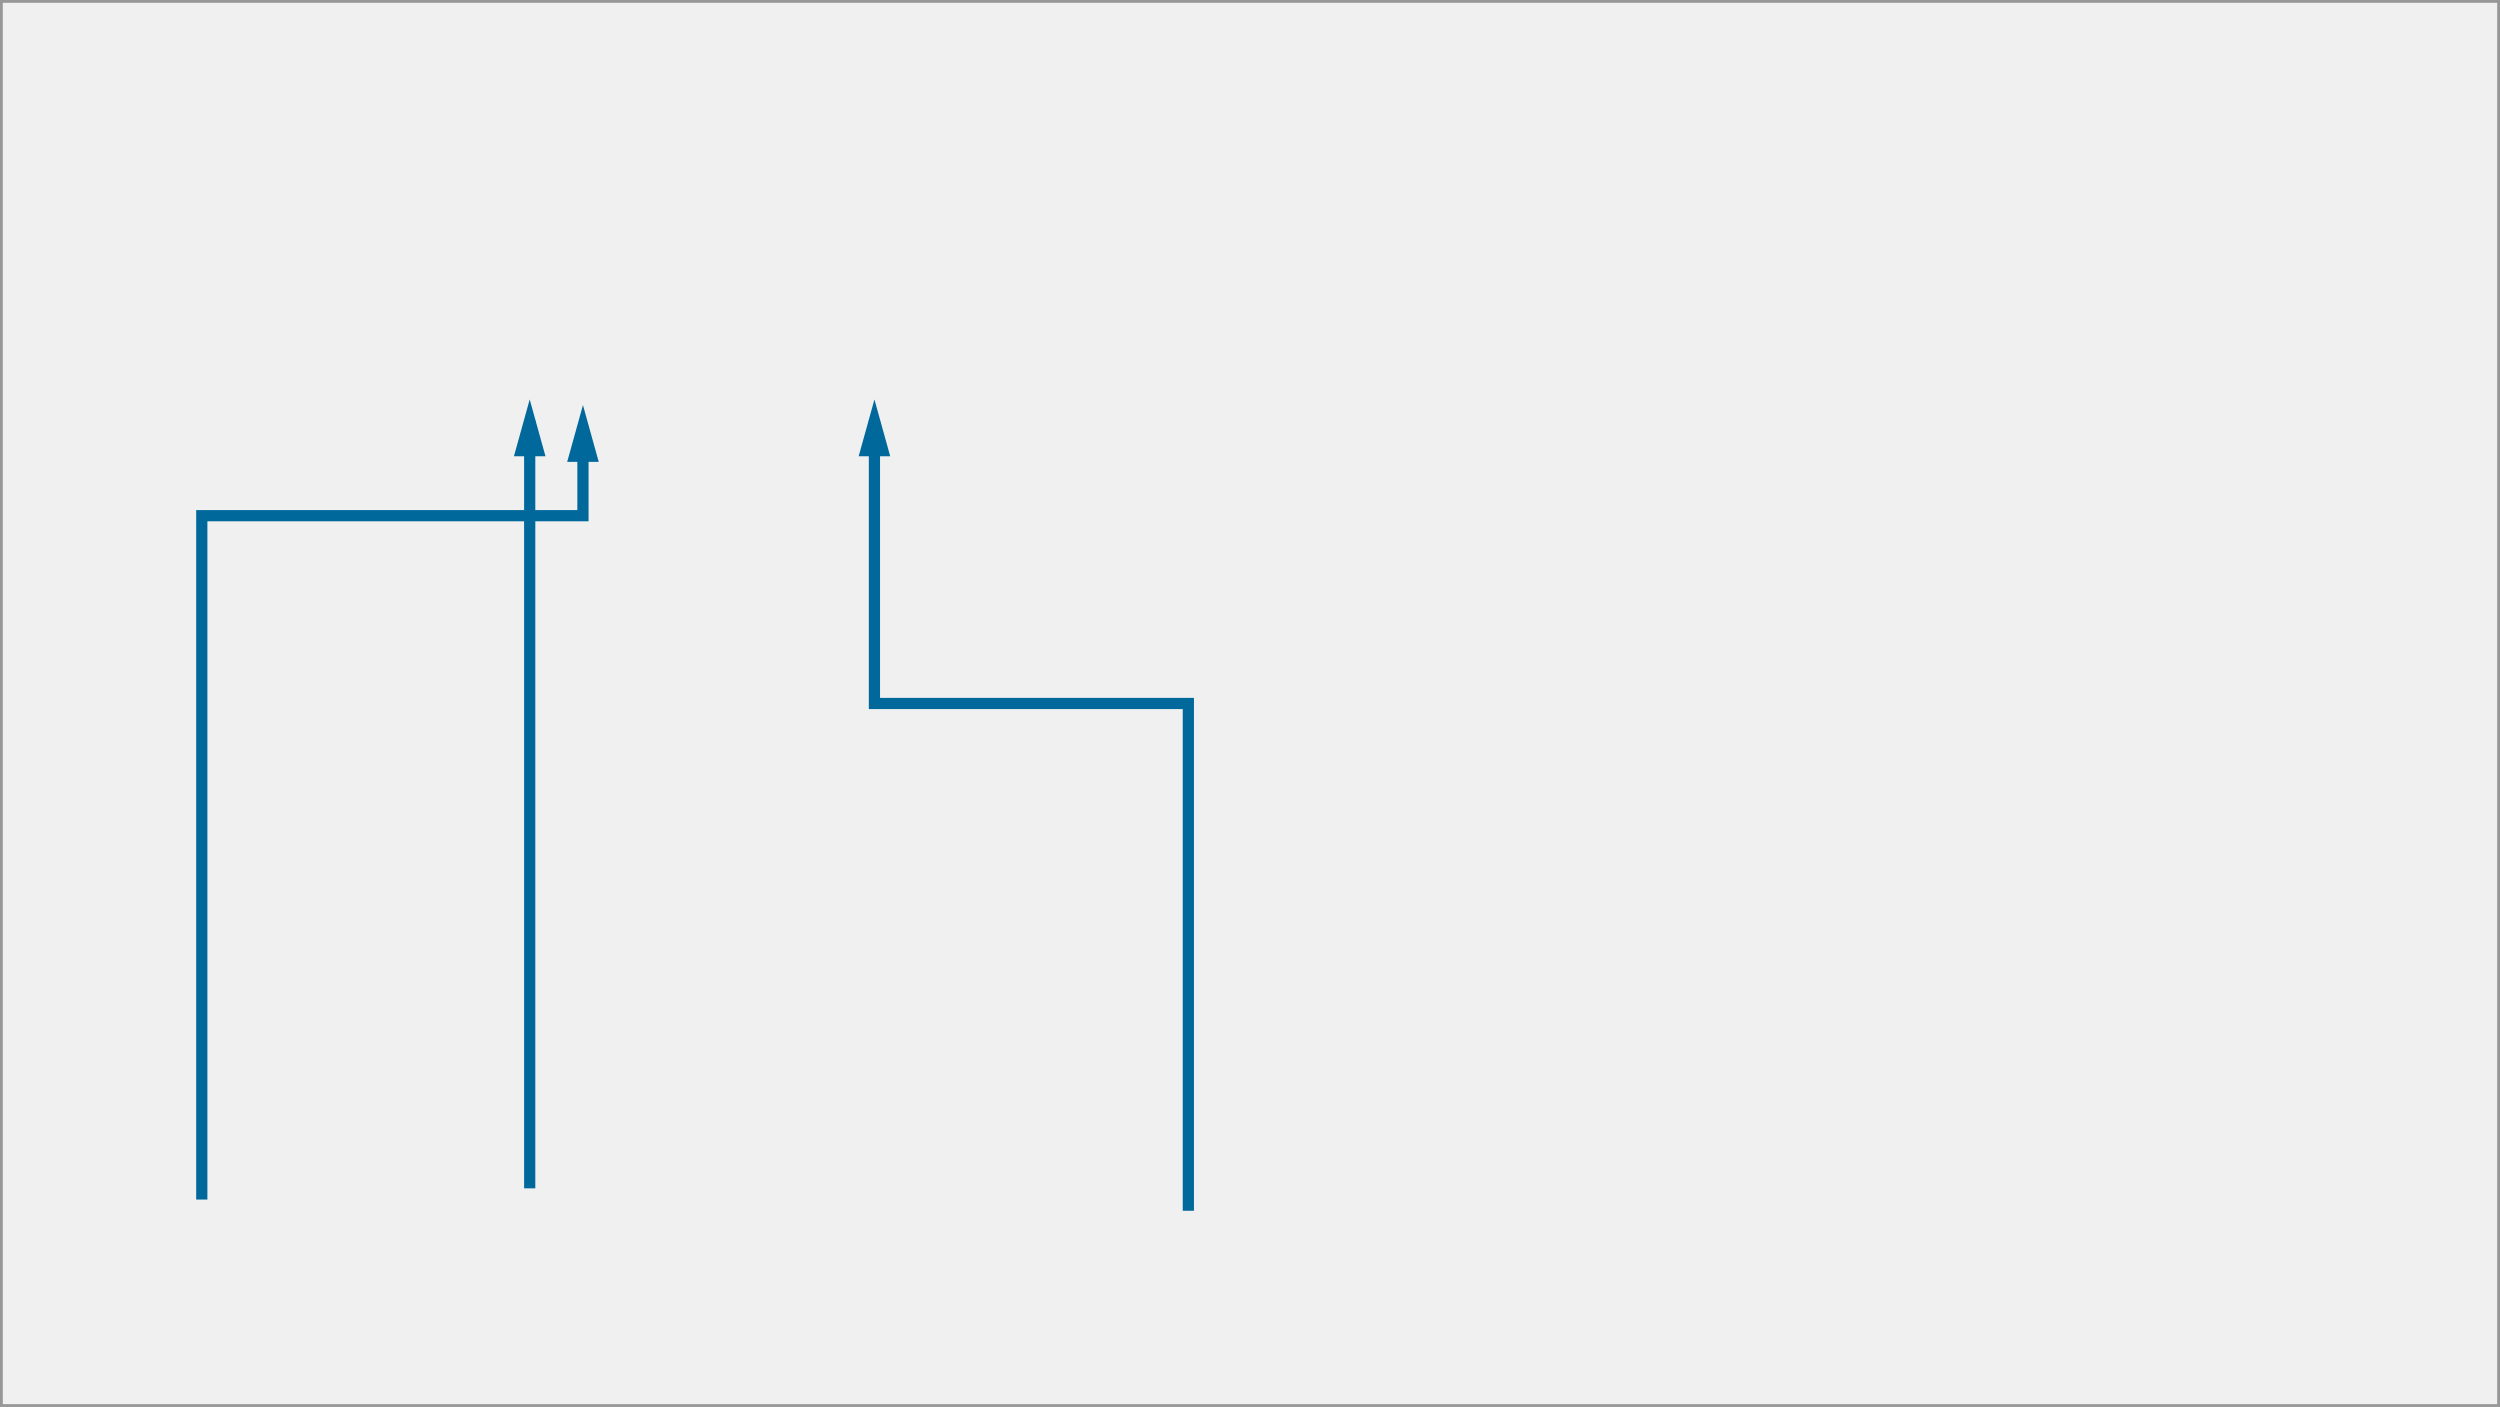
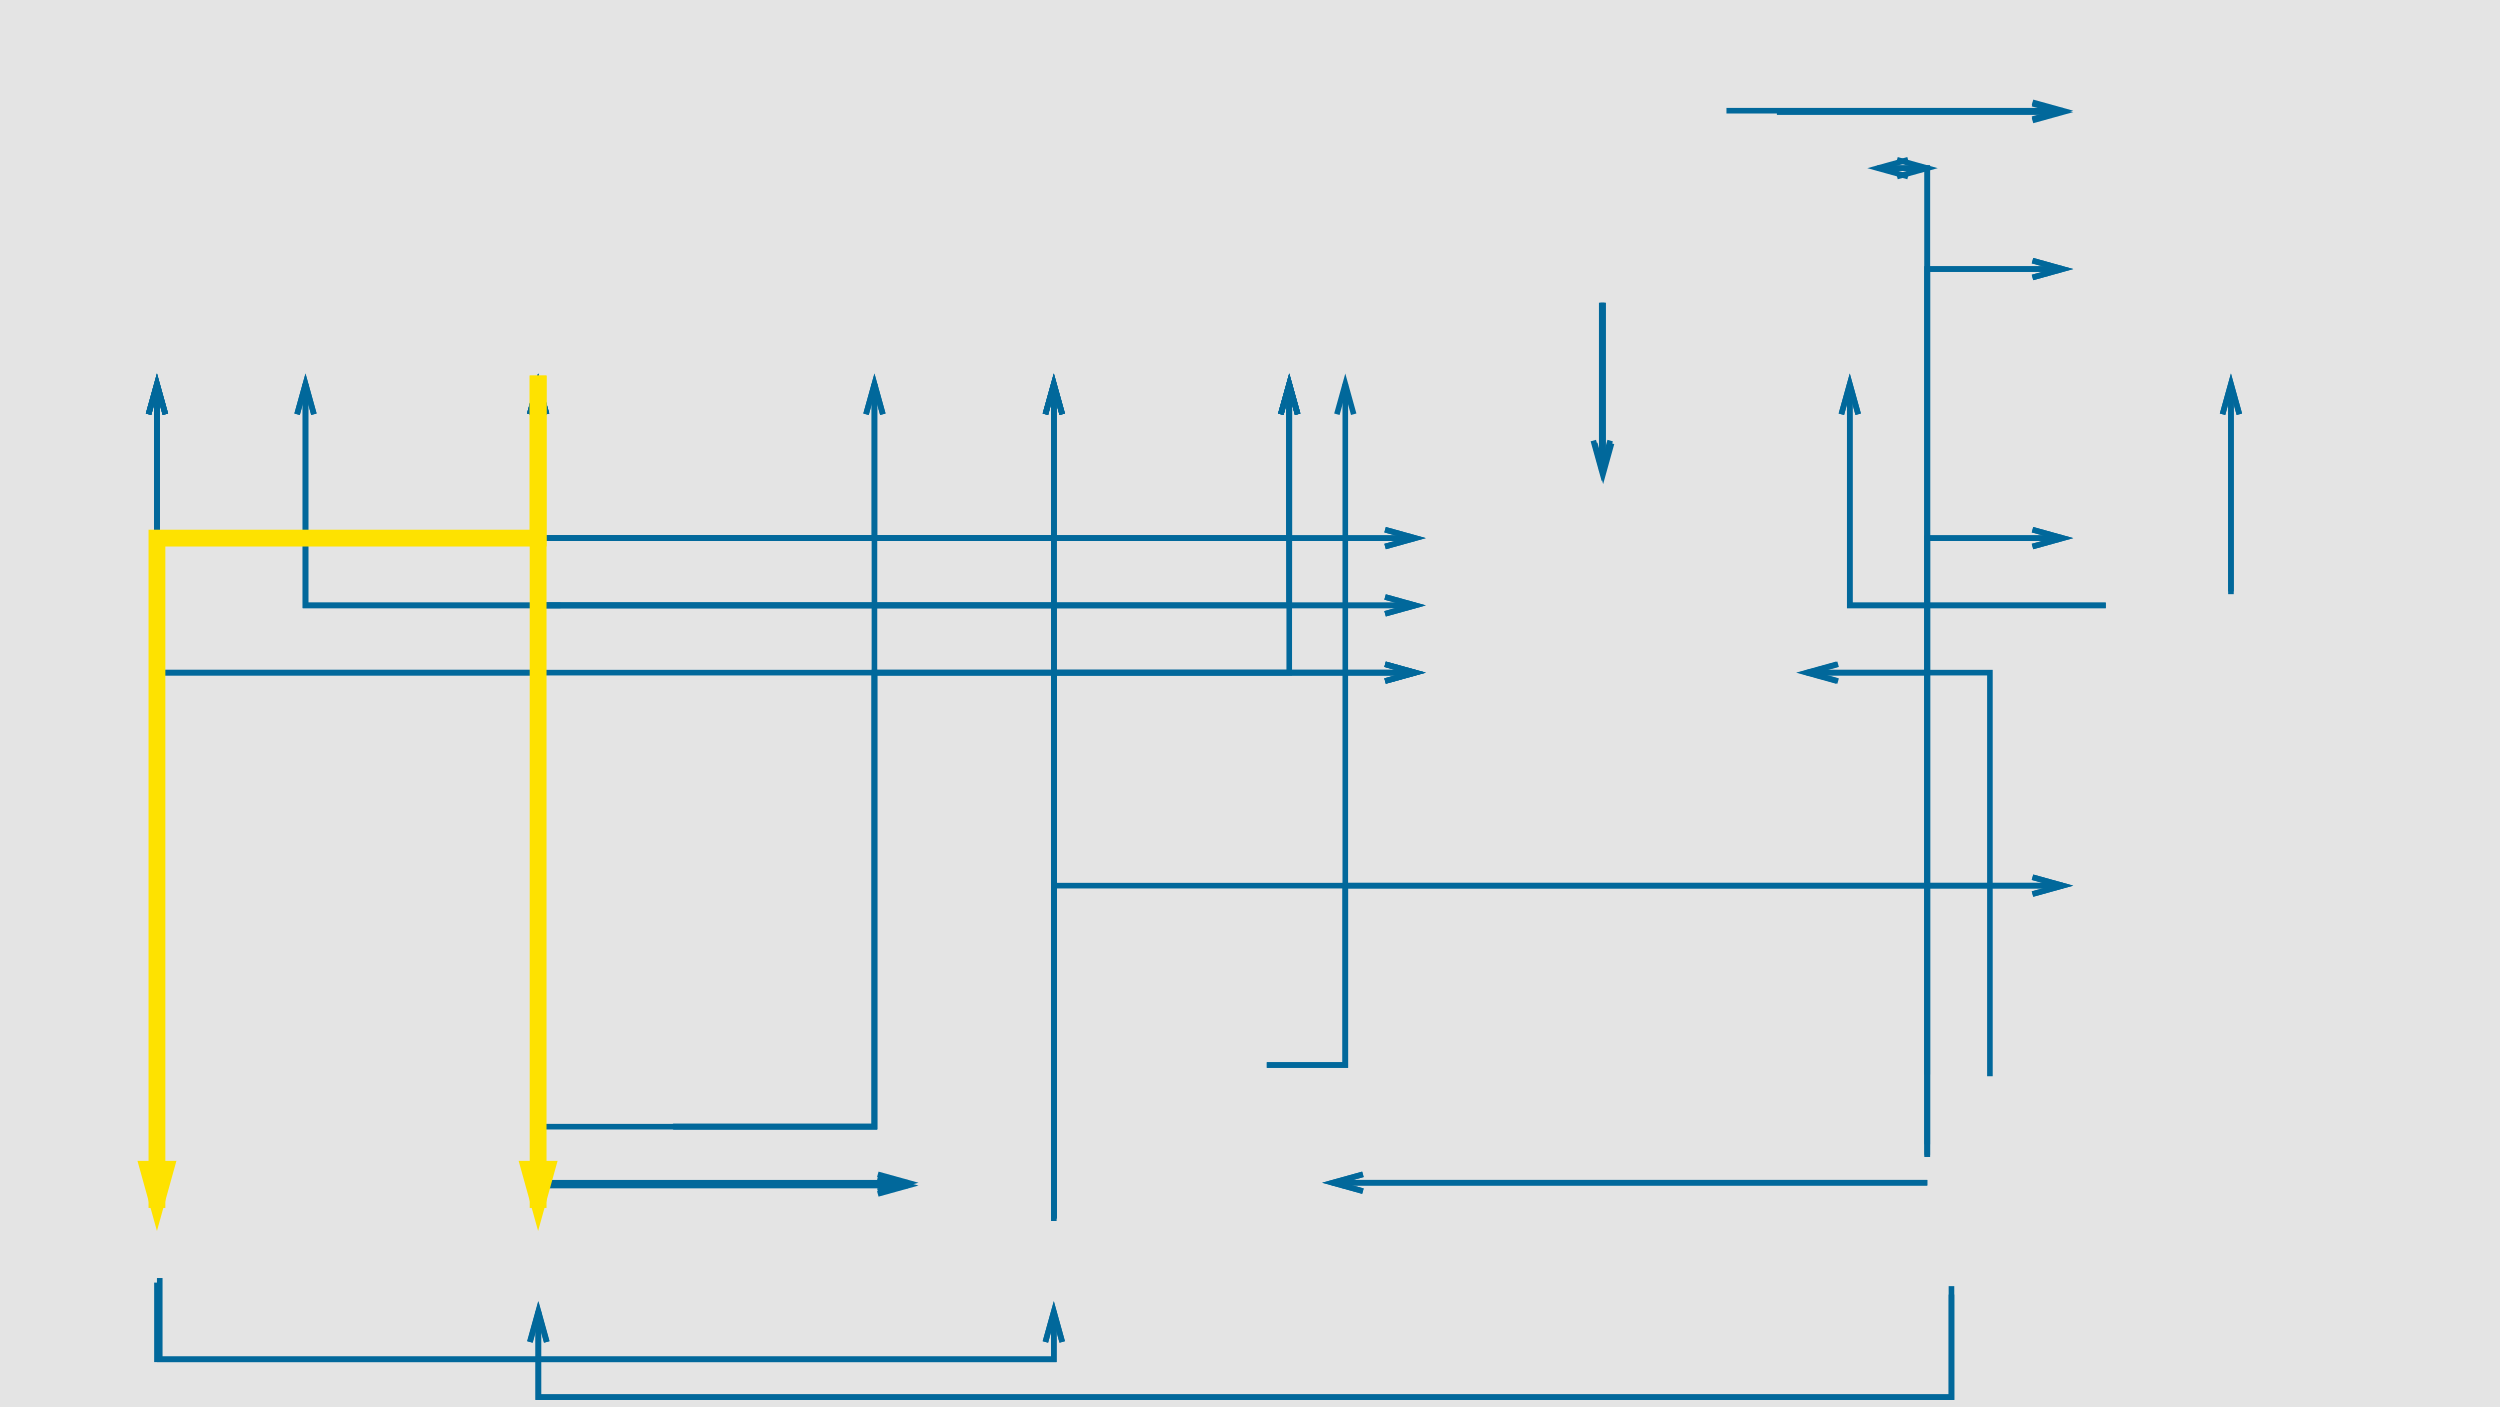
- <svg xmlns="http://www.w3.org/2000/svg" xmlns:xlink="http://www.w3.org/1999/xlink" width="892px" height="502px" viewBox="0 0 892 502" version="1.1">
-   <defs>
-     <rect id="path-1" x="0" y="0" width="892" height="502" />
-     <mask id="mask-2" maskContentUnits="userSpaceOnUse" maskUnits="objectBoundingBox" x="0" y="0" width="892" height="502" fill="white">
-       <use xlink:href="#path-1" />
-     </mask>
-   </defs>
-   <g id="Page-1" stroke="none" stroke-width="1" fill="none" fill-rule="evenodd">
-     <g id="pijlen">
+ <svg xmlns="http://www.w3.org/2000/svg" width="892px" height="502px" viewBox="0 0 892 502" version="1.1">
+   <defs />
+   <g id="pijlen" stroke="none" stroke-width="1" fill="none" fill-rule="evenodd">
+     <g id="pijlen-blok">
      <g id="bri">
-         <g id="background" stroke="#979797" stroke-width="2">
-           <use id="Rectangle" mask="url(#mask-2)" xlink:href="#path-1" />
+         <g id="background">
+           <rect id="Rectangle" fill-opacity="0.5" fill="#D8D8D8" x="0" y="0" width="892" height="502" />
+           <g id="alle-pijlen" transform="translate(55, 39)" stroke-width="1" stroke="#01689B">
+             <g id="Group">
+               <path d="M137,98 L137,389" id="line" stroke-width="2" />
+               <path id="line-decoration-1" d="M134,108.8 L137,98 L140,108.8" stroke-width="2" />
+               <polyline id="line" stroke-width="2" points="137 98 137 153 1 153 1 389" />
+               <path id="line-decoration-1" d="M134,108.8 L137,98 L140,108.8" stroke-width="2" />
+               <polyline id="line" stroke-width="2" points="321 98 321 201 256.991 201 256.991 362.943 185.084 362.943" />
+               <path id="line-decoration-1" d="M318,108.8 L321,98 L324,108.8" stroke-width="2" />
+               <path d="M321,98 L321,395.793" id="line" stroke-width="2" />
+               <path id="line-decoration-1" d="M318,108.8 L321,98 L324,108.8" stroke-width="2" />
+               <polyline id="line" stroke-width="2" points="321 98 321 153 1 153 1 389" />
+               <path id="line-decoration-1" d="M318,108.8 L321,98 L324,108.8" stroke-width="2" />
+               <path d="M741,98 L741,172" id="line" stroke-width="2" />
+               <path id="line-decoration-1" d="M738,108.8 L741,98 L744,108.8" stroke-width="2" />
+               <polyline id="line" stroke-width="2" points="605 98 605 177 696.314 177" />
+               <path id="line-decoration-1" d="M602,108.8 L605,98 L608,108.8" stroke-width="2" />
+               <polyline id="line" stroke-width="2" points="681 153 632.653 153 632.653 344.388" />
+               <path id="line-decoration-1" d="M670.2,150 L681,153 L670.2,156" stroke-width="2" />
+               <path d="M589.592,201 L633.28,201" id="line" stroke-width="2" />
+               <path id="line-decoration-1" d="M600.392,204 L589.592,201 L600.392,198" stroke-width="2" />
+               <path d="M420.519,383 L632.653,383" id="line" stroke-width="2" />
+               <path id="line-decoration-1" d="M431.319,386 L420.519,383 L431.319,380" stroke-width="2" />
+               <polyline id="line" stroke-width="2" points="137.024 429 137.024 459.5 641.283 459.5 641.283 422.895" />
+               <path id="line-decoration-1" d="M134.024,439.8 L137.024,429 L140.024,439.8" stroke-width="2" />
+               <polyline id="line" stroke-width="2" points="681 57 632.653 57 632.653 373.711" />
+               <path id="line-decoration-1" d="M670.2,54 L681,57 L670.2,60" stroke-width="2" />
+               <path d="M681,153 L633,153" id="line" stroke-width="2" />
+               <path id="line-decoration-1" d="M670.2,150 L681,153 L670.2,156" stroke-width="2" />
+               <polyline id="line" stroke-width="2" transform="translate(623.7432, 195.1475) scale(-1, 1) translate(-623.7432, -195.1475) " points="632.653 21 614.833 21 614.833 369.295" />
+               <path id="line-decoration-1" d="M621.853,18 L632.653,21 L621.853,24" stroke-width="2" />
+               <path d="M681,1 L579,1" id="line" stroke-width="2" />
+               <path id="line-decoration-1" d="M670.2,-2 L681,1 L670.2,4" stroke-width="2" />
+               <polyline id="line" stroke-width="2" points="605 98 605 177 696.353 177" />
+               <path id="line-decoration-1" d="M602,108.8 L605,98 L608,108.8" stroke-width="2" />
+               <polyline id="line" stroke-width="2" points="615 21 632.653 21 632.653 373.015" />
+               <path id="line-decoration-1" d="M625.8,24 L615,21 L625.8,18" stroke-width="2" />
+               <path d="M517,130 L517,69" id="line" stroke-width="2" />
+               <path id="line-decoration-1" d="M520,119.2 L517,130 L514,119.2" stroke-width="2" />
+               <polyline id="line" stroke-width="2" points="405 98 405 177 137 177 137 389" />
+               <path id="line-decoration-1" d="M402,108.8 L405,98 L408,108.8" stroke-width="2" />
+               <polyline id="line" stroke-width="2" points="425 98 425 153 425 341 397 341" />
+               <path id="line-decoration-1" d="M422,108.8 L425,98 L428,108.8" stroke-width="2" />
+               <polyline id="line" stroke-width="2" points="405 98 405 153 1 153 1 389" />
+               <path id="line-decoration-1" d="M402,108.8 L405,98 L408,108.8" stroke-width="2" />
+               <polyline id="Line" stroke-width="2" points="681 277 425 277 425 341 397 341" />
+               <path id="Line-decoration-1" d="M670.2,274 L681,277 L670.2,280" stroke-width="2" />
+               <polyline id="line" stroke-width="2" points="137.134 429 137.134 459.5 641.283 459.5 641.283 419.895" />
+               <path id="line-decoration-1" d="M134.134,439.8 L137.134,429 L140.134,439.8" stroke-width="2" />
+               <path d="M269,384 L137,384" id="line" stroke-width="2" />
+               <path id="line-decoration-1" d="M258.2,381 L269,384 L258.2,387" stroke-width="2" />
+               <polyline id="line" stroke-width="2" points="450 177 137 177 137 389" />
+               <path id="line-decoration-1" d="M439.2,174 L450,177 L439.2,180" stroke-width="2" />
+               <polyline id="line" stroke-width="2" points="257 98 257 363 137.597 363" />
+               <path id="line-decoration-1" d="M254,108.8 L257,98 L260,108.8" stroke-width="2" />
+               <path d="M405,98 L405,176.205" id="line" stroke-width="2" />
+               <path id="line-decoration-1" d="M402,108.8 L405,98 L408,108.8" stroke-width="2" />
+               <polyline id="line" stroke-width="2" points="54 98 54 177 145 177" />
+               <path id="line-decoration-1" d="M51,108.8 L54,98 L57,108.8" stroke-width="2" />
+               <path d="M137,98 L137.125,389" id="line" stroke-width="2" />
+               <path id="line-decoration-1" d="M134.005,108.801 L137,98 L140.005,108.799" stroke-width="2" />
+               <polyline id="line" stroke-width="2" points="321 429 321 446 1 446 1 418.635" />
+               <path id="line-decoration-1" d="M318,439.8 L321,429 L324,439.8" stroke-width="2" />
+               <path d="M450,153 L17,153" id="line" stroke-width="2" />
+               <path id="line-decoration-1" d="M439.2,150 L450,153 L439.2,156" stroke-width="2" />
+               <path d="M257,98 L257,153" id="line" stroke-width="2" />
+               <path id="line-decoration-1" d="M254,108.8 L257,98 L260,108.8" stroke-width="2" />
+               <path d="M405,98 L405,153" id="line" stroke-width="2" />
+               <path id="line-decoration-1" d="M402,108.8 L405,98 L408,108.8" stroke-width="2" />
+               <polyline id="line" stroke-width="2" points="137 98 137 153 1 153 1 389" />
+               <path id="line-decoration-1" d="M134,108.8 L137,98 L140,108.8" stroke-width="2" />
+               <path d="M1,98 L1,389" id="line" stroke-width="2" />
+               <path id="line-decoration-1" d="M-2,108.8 L1,98 L4,108.8" stroke-width="2" />
+               <polyline id="line" stroke-width="2" points="681 57 632.653 57 632.653 373.809" />
+               <path id="line-decoration-1" d="M670.2,54 L681,57 L670.2,60" stroke-width="2" />
+               <path d="M741,98 L741,173" id="line" stroke-width="2" />
+               <path id="line-decoration-1" d="M738,108.8 L741,98 L744,108.8" stroke-width="2" />
+               <path d="M681,0.5 L561,0.5" id="line" stroke-width="2" />
+               <path id="line-decoration-1" d="M670.2,-2.5 L681,0.5 L670.2,3.5" stroke-width="2" />
+               <polyline id="line" stroke-width="2" points="54 98 54 177 321 177 321 394.648" />
+               <path id="line-decoration-1" d="M51,108.8 L54,98 L57,108.8" stroke-width="2" />
+               <polyline id="line" stroke-width="2" points="1 98 1 201 137 201 137 389" />
+               <path id="line-decoration-1" d="M-2,108.8 L1,98 L4,108.8" stroke-width="2" />
+               <path d="M1,98 L1.5,393" id="line" stroke-width="2" />
+               <path id="line-decoration-1" d="M-1.982,108.805 L1,98 L4.018,108.795" stroke-width="2" />
+               <path d="M420.449,383 L632.653,383" id="line" stroke-width="2" />
+               <path id="line-decoration-1" d="M431.249,386 L420.449,383 L431.249,380" stroke-width="2" />
+               <polyline id="line" stroke-width="2" points="1 98 1 201 321 201 321 395.697" />
+               <path id="line-decoration-1" d="M-2,108.8 L1,98 L4,108.8" stroke-width="2" />
+               <path d="M321,98 L321,396.652" id="line" stroke-width="2" />
+               <path id="line-decoration-1" d="M318,108.8 L321,98 L324,108.8" stroke-width="2" />
+               <polyline id="line" stroke-width="2" points="405 98 405 201 321 201 321 395.627" />
+               <path id="line-decoration-1" d="M402,108.8 L405,98 L408,108.8" stroke-width="2" />
+               <polyline id="line" stroke-width="2" points="450 201 321 201 321 395.18" />
+               <path id="line-decoration-1" d="M439.2,198 L450,201 L439.2,204" stroke-width="2" />
+               <polyline id="line" stroke-width="2" points="681 277 321 277 321 395.724" />
+               <path id="line-decoration-1" d="M670.2,274 L681,277 L670.2,280" stroke-width="2" />
+               <path d="M269,383 L136.867,383" id="line" stroke-width="2" />
+               <path id="line-decoration-1" d="M258.2,380 L269,383 L258.2,386" stroke-width="2" />
+               <polyline id="line" stroke-width="2" points="321 429 321 446 2 446 2 417" />
+               <path id="line-decoration-1" d="M318,439.8 L321,429 L324,439.8" stroke-width="2" />
+               <polyline id="line" stroke-width="2" points="450 153 1 153 1 389" />
+               <path id="line-decoration-1" d="M439.2,150 L450,153 L439.2,156" stroke-width="2" />
+               <polyline id="line" stroke-width="2" points="450 201 321 201 321 395.207" />
+               <path id="line-decoration-1" d="M439.2,198 L450,201 L439.2,204" stroke-width="2" />
+               <polyline id="line" stroke-width="2" points="450 201 257 201 257 363 185.241 363" />
+               <path id="line-decoration-1" d="M439.2,198 L450,201 L439.2,204" stroke-width="2" />
+               <path d="M516.5,129 L516.5,69" id="line" stroke-width="2" />
+               <path id="line-decoration-1" d="M519.5,118.2 L516.5,129 L513.5,118.2" stroke-width="2" />
+               <polyline id="line" stroke-width="2" points="450 177 137 177 137 389" />
+               <path id="line-decoration-1" d="M439.2,174 L450,177 L439.2,180" stroke-width="2" />
+               <polyline id="line" stroke-width="2" points="590.04 201 655 201 655 345" />
+               <path id="line-decoration-1" d="M600.84,204 L590.04,201 L600.84,198" stroke-width="2" />
+             </g>
+           </g>
        </g>
-         <path d="M189,150 L189,424" id="line" stroke="#01689B" stroke-width="4" />
-         <path id="line-decoration-1" d="M189,150 L192,160.8 L186,160.8 L189,150 Z" stroke="#01689B" stroke-width="4" />
-         <polyline id="line" stroke="#01689B" stroke-width="4" points="312 150 312 251 424 251 424 432" />
-         <path id="line-decoration-1" d="M312,150 L315,160.8 L309,160.8 L312,150 Z" stroke="#01689B" stroke-width="4" />
-         <polyline id="line" stroke="#01689B" stroke-width="4" points="208 152 208 184 72 184 72 428" />
-         <path id="line-decoration-1" d="M208,152 L211,162.8 L205,162.8 L208,152 Z" stroke="#01689B" stroke-width="4" />
+         <path d="M192,137 L192,428" id="line" stroke="#FEE200" stroke-width="6" stroke-linecap="square" />
+         <path id="line-decoration-1" d="M192,428 L195,417.2 L189,417.2 L192,428 Z" stroke="#FEE200" stroke-width="6" stroke-linecap="square" />
+         <polyline id="line" stroke="#FEE200" stroke-width="6" stroke-linecap="square" points="192 137 192 192 56 192 56 428" />
+         <path id="line-decoration-1" d="M56,428 L59,417.2 L53,417.2 L56,428 Z" stroke="#FEE200" stroke-width="6" stroke-linecap="square" />
      </g>
    </g>
  </g>
</svg>
